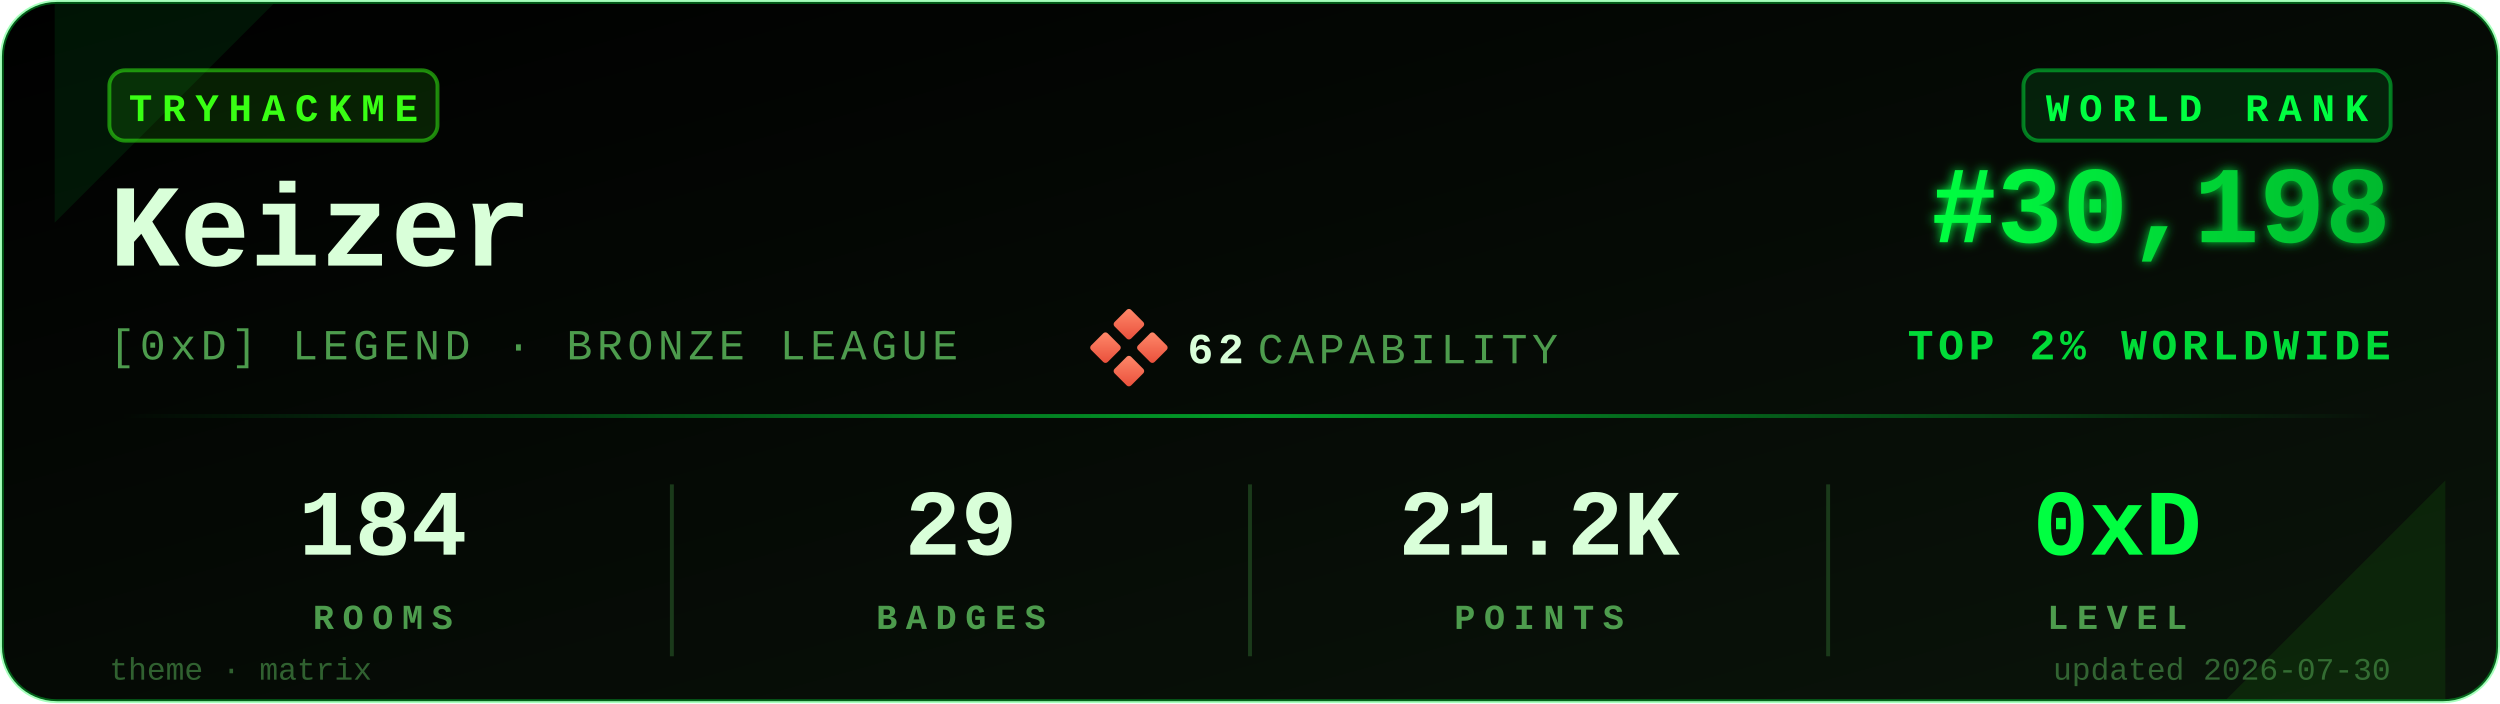
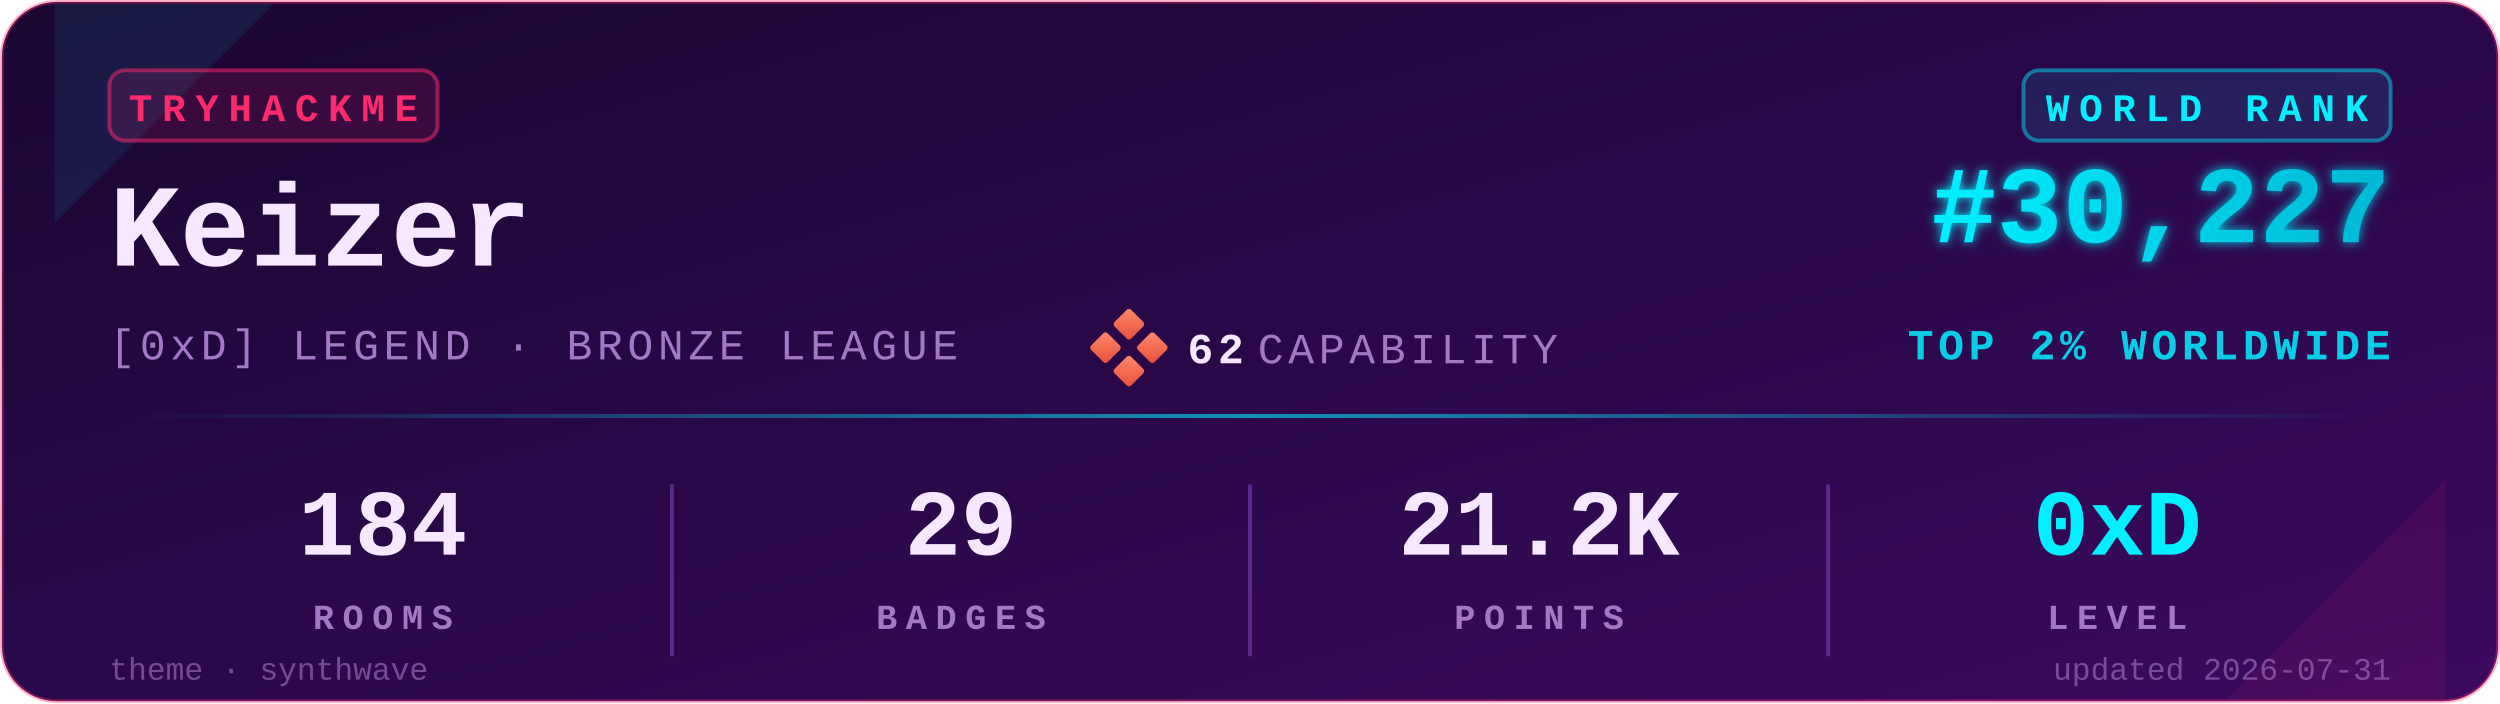
<svg xmlns="http://www.w3.org/2000/svg" viewBox="0 0 640 180" width="640" height="180" role="img" aria-label="TryHackMe stats for Keizer">
  <defs>
    <linearGradient id="bgGrad" x1="0" y1="0" x2="1" y2="1">
-       <stop offset="0%" stop-color="#000000" />
-       <stop offset="100%" stop-color="#0a140a" />
+       <stop offset="0%" stop-color="#1a0633" />
+       <stop offset="100%" stop-color="#3a0a5e" />
    </linearGradient>
    <linearGradient id="rankGrad" x1="0" y1="0" x2="1" y2="0">
-       <stop offset="0%" stop-color="#00FF41" />
-       <stop offset="100%" stop-color="#00B82E" />
+       <stop offset="0%" stop-color="#00F0FF" />
+       <stop offset="100%" stop-color="#00B8D4" />
    </linearGradient>
    <linearGradient id="accentGrad" x1="0" y1="0" x2="1" y2="0">
-       <stop offset="0%" stop-color="#00FF41" stop-opacity="0" />
-       <stop offset="50%" stop-color="#00FF41" stop-opacity="0.6" />
-       <stop offset="100%" stop-color="#00FF41" stop-opacity="0" />
+       <stop offset="0%" stop-color="#00F0FF" stop-opacity="0" />
+       <stop offset="50%" stop-color="#00F0FF" stop-opacity="0.6" />
+       <stop offset="100%" stop-color="#00F0FF" stop-opacity="0" />
    </linearGradient>
    <linearGradient id="capGrad" x1="0" y1="0" x2="1" y2="1">
      <stop offset="0%" stop-color="#ff8a6b" />
      <stop offset="100%" stop-color="#e94e3a" />
    </linearGradient>
    <filter id="glow" x="-20%" y="-20%" width="140%" height="140%">
      <feGaussianBlur stdDeviation="1.4" result="b" />
      <feMerge>
        <feMergeNode in="b" />
        <feMergeNode in="SourceGraphic" />
      </feMerge>
    </filter>
  </defs>
-   <rect x="0.5" y="0.5" width="639" height="179" rx="14" ry="14" fill="url(#bgGrad)" stroke="#00FF41" stroke-opacity="0.35" stroke-width="1" />
-   <path d="M 14,1 L 70,1 L 14,57 Z" fill="#00FF41" opacity="0.08" />
-   <path d="M 626,179 L 570,179 L 626,123 Z" fill="#39FF14" opacity="0.08" />
+   <rect x="0.5" y="0.5" width="639" height="179" rx="14" ry="14" fill="url(#bgGrad)" stroke="#FF2A6D" stroke-opacity="0.35" stroke-width="1" />
+   <path d="M 14,1 L 70,1 L 14,57 Z" fill="#00F0FF" opacity="0.08" />
+   <path d="M 626,179 L 570,179 L 626,123 Z" fill="#FF2A6D" opacity="0.08" />
  <g transform="translate(28,18)">
-     <rect x="0" y="0" width="84" height="18" rx="4" ry="4" fill="#39FF14" fill-opacity="0.12" stroke="#39FF14" stroke-opacity="0.5" />
-     <text x="42" y="13" fill="#39FF14" font-family="ui-monospace,'SF Mono','Menlo','Cascadia Code','Consolas','Liberation Mono',monospace" font-size="10" font-weight="700" letter-spacing="2.5" text-anchor="middle">TRYHACKME</text>
+     <rect x="0" y="0" width="84" height="18" rx="4" ry="4" fill="#FF2A6D" fill-opacity="0.12" stroke="#FF2A6D" stroke-opacity="0.5" />
+     <text x="42" y="13" fill="#FF2A6D" font-family="ui-monospace,'SF Mono','Menlo','Cascadia Code','Consolas','Liberation Mono',monospace" font-size="10" font-weight="700" letter-spacing="2.5" text-anchor="middle">TRYHACKME</text>
  </g>
-   <text x="28" y="68" fill="#D9FFD9" font-family="ui-monospace,'SF Mono','Menlo','Cascadia Code','Consolas','Liberation Mono',monospace" font-size="30" font-weight="700">Keizer</text>
-   <text x="28" y="92" fill="#4D9C4D" font-family="ui-monospace,'SF Mono','Menlo','Cascadia Code','Consolas','Liberation Mono',monospace" font-size="11" font-weight="500" letter-spacing="1.2">[0xD] LEGEND · BRONZE LEAGUE</text>
+   <text x="28" y="68" fill="#F8E8FF" font-family="ui-monospace,'SF Mono','Menlo','Cascadia Code','Consolas','Liberation Mono',monospace" font-size="30" font-weight="700">Keizer</text>
+   <text x="28" y="92" fill="#A479C4" font-family="ui-monospace,'SF Mono','Menlo','Cascadia Code','Consolas','Liberation Mono',monospace" font-size="11" font-weight="500" letter-spacing="1.2">[0xD] LEGEND · BRONZE LEAGUE</text>
  <g transform="translate(280,80)">
    <rect x="6" y="0" width="6" height="6" rx="0.8" fill="url(#capGrad)" transform="rotate(45 9 3)" />
    <rect x="0" y="6" width="6" height="6" rx="0.8" fill="url(#capGrad)" transform="rotate(45 3 9)" />
    <rect x="12" y="6" width="6" height="6" rx="0.8" fill="url(#capGrad)" transform="rotate(45 15 9)" />
    <rect x="6" y="12" width="6" height="6" rx="0.8" fill="url(#capGrad)" transform="rotate(45 9 15)" />
-     <text x="24" y="13" fill="#D9FFD9" font-family="ui-monospace,'SF Mono','Menlo','Cascadia Code','Consolas','Liberation Mono',monospace" font-size="11" font-weight="700" letter-spacing="1.2">62</text>
-     <text x="42" y="13" fill="#4D9C4D" font-family="ui-monospace,'SF Mono','Menlo','Cascadia Code','Consolas','Liberation Mono',monospace" font-size="11" font-weight="500" letter-spacing="1.2">CAPABILITY</text>
+     <text x="24" y="13" fill="#F8E8FF" font-family="ui-monospace,'SF Mono','Menlo','Cascadia Code','Consolas','Liberation Mono',monospace" font-size="11" font-weight="700" letter-spacing="1.2">62</text>
+     <text x="42" y="13" fill="#A479C4" font-family="ui-monospace,'SF Mono','Menlo','Cascadia Code','Consolas','Liberation Mono',monospace" font-size="11" font-weight="500" letter-spacing="1.2">CAPABILITY</text>
  </g>
  <g transform="translate(612,18)">
-     <rect x="-94" y="0" width="94" height="18" rx="4" ry="4" fill="#00FF41" fill-opacity="0.10" stroke="#00FF41" stroke-opacity="0.45" />
-     <text x="-47" y="13" fill="#00FF41" font-family="ui-monospace,'SF Mono','Menlo','Cascadia Code','Consolas','Liberation Mono',monospace" font-size="10" font-weight="700" letter-spacing="2.5" text-anchor="middle">WORLD RANK</text>
+     <rect x="-94" y="0" width="94" height="18" rx="4" ry="4" fill="#00F0FF" fill-opacity="0.10" stroke="#00F0FF" stroke-opacity="0.45" />
+     <text x="-47" y="13" fill="#00F0FF" font-family="ui-monospace,'SF Mono','Menlo','Cascadia Code','Consolas','Liberation Mono',monospace" font-size="10" font-weight="700" letter-spacing="2.5" text-anchor="middle">WORLD RANK</text>
  </g>
-   <text x="612" y="62" fill="url(#rankGrad)" font-family="ui-monospace,'SF Mono','Menlo','Cascadia Code','Consolas','Liberation Mono',monospace" font-size="28" font-weight="700" text-anchor="end" filter="url(#glow)">#30,198</text>
-   <text x="612" y="92" fill="#00FF41" fill-opacity="0.85" font-family="ui-monospace,'SF Mono','Menlo','Cascadia Code','Consolas','Liberation Mono',monospace" font-size="11" font-weight="600" letter-spacing="1.2" text-anchor="end">TOP 2% WORLDWIDE</text>
+   <text x="612" y="62" fill="url(#rankGrad)" font-family="ui-monospace,'SF Mono','Menlo','Cascadia Code','Consolas','Liberation Mono',monospace" font-size="28" font-weight="700" text-anchor="end" filter="url(#glow)">#30,227</text>
+   <text x="612" y="92" fill="#00F0FF" fill-opacity="0.85" font-family="ui-monospace,'SF Mono','Menlo','Cascadia Code','Consolas','Liberation Mono',monospace" font-size="11" font-weight="600" letter-spacing="1.2" text-anchor="end">TOP 2% WORLDWIDE</text>
  <rect x="28" y="106" width="584" height="1" fill="url(#accentGrad)" />
  <g font-family="ui-monospace,'SF Mono','Menlo','Cascadia Code','Consolas','Liberation Mono',monospace" text-anchor="middle">
-     <text x="98" y="142" fill="#D9FFD9" font-size="24" font-weight="700">184</text>
-     <text x="98" y="161" fill="#4D9C4D" font-size="9" font-weight="600" letter-spacing="2.2">ROOMS</text>
-     <text x="246" y="142" fill="#D9FFD9" font-size="24" font-weight="700">29</text>
-     <text x="246" y="161" fill="#4D9C4D" font-size="9" font-weight="600" letter-spacing="2.2">BADGES</text>
-     <text x="394" y="142" fill="#D9FFD9" font-size="24" font-weight="700">21.2K</text>
-     <text x="394" y="161" fill="#4D9C4D" font-size="9" font-weight="600" letter-spacing="2.2">POINTS</text>
-     <text x="542" y="142" fill="#00FF41" font-size="24" font-weight="700">0xD</text>
-     <text x="542" y="161" fill="#4D9C4D" font-size="9" font-weight="600" letter-spacing="2.2">LEVEL</text>
+     <text x="98" y="142" fill="#F8E8FF" font-size="24" font-weight="700">184</text>
+     <text x="98" y="161" fill="#A479C4" font-size="9" font-weight="600" letter-spacing="2.2">ROOMS</text>
+     <text x="246" y="142" fill="#F8E8FF" font-size="24" font-weight="700">29</text>
+     <text x="246" y="161" fill="#A479C4" font-size="9" font-weight="600" letter-spacing="2.2">BADGES</text>
+     <text x="394" y="142" fill="#F8E8FF" font-size="24" font-weight="700">21.2K</text>
+     <text x="394" y="161" fill="#A479C4" font-size="9" font-weight="600" letter-spacing="2.2">POINTS</text>
+     <text x="542" y="142" fill="#00F0FF" font-size="24" font-weight="700">0xD</text>
+     <text x="542" y="161" fill="#A479C4" font-size="9" font-weight="600" letter-spacing="2.2">LEVEL</text>
  </g>
-   <line x1="172" y1="124" x2="172" y2="168" stroke="#1a3a1a" stroke-width="1" />
-   <line x1="320" y1="124" x2="320" y2="168" stroke="#1a3a1a" stroke-width="1" />
-   <line x1="468" y1="124" x2="468" y2="168" stroke="#1a3a1a" stroke-width="1" />
-   <text x="28" y="174" fill="#4D9C4D" fill-opacity="0.6" font-family="ui-monospace,'SF Mono','Menlo','Cascadia Code','Consolas','Liberation Mono',monospace" font-size="8" font-weight="500">theme · matrix</text>
-   <text x="612" y="174" fill="#4D9C4D" fill-opacity="0.6" font-family="ui-monospace,'SF Mono','Menlo','Cascadia Code','Consolas','Liberation Mono',monospace" font-size="8" font-weight="500" text-anchor="end">updated 2026-07-30</text>
+   <line x1="172" y1="124" x2="172" y2="168" stroke="#5C2A8A" stroke-width="1" />
+   <line x1="320" y1="124" x2="320" y2="168" stroke="#5C2A8A" stroke-width="1" />
+   <line x1="468" y1="124" x2="468" y2="168" stroke="#5C2A8A" stroke-width="1" />
+   <text x="28" y="174" fill="#A479C4" fill-opacity="0.6" font-family="ui-monospace,'SF Mono','Menlo','Cascadia Code','Consolas','Liberation Mono',monospace" font-size="8" font-weight="500">theme · synthwave</text>
+   <text x="612" y="174" fill="#A479C4" fill-opacity="0.6" font-family="ui-monospace,'SF Mono','Menlo','Cascadia Code','Consolas','Liberation Mono',monospace" font-size="8" font-weight="500" text-anchor="end">updated 2026-07-31</text>
</svg>
